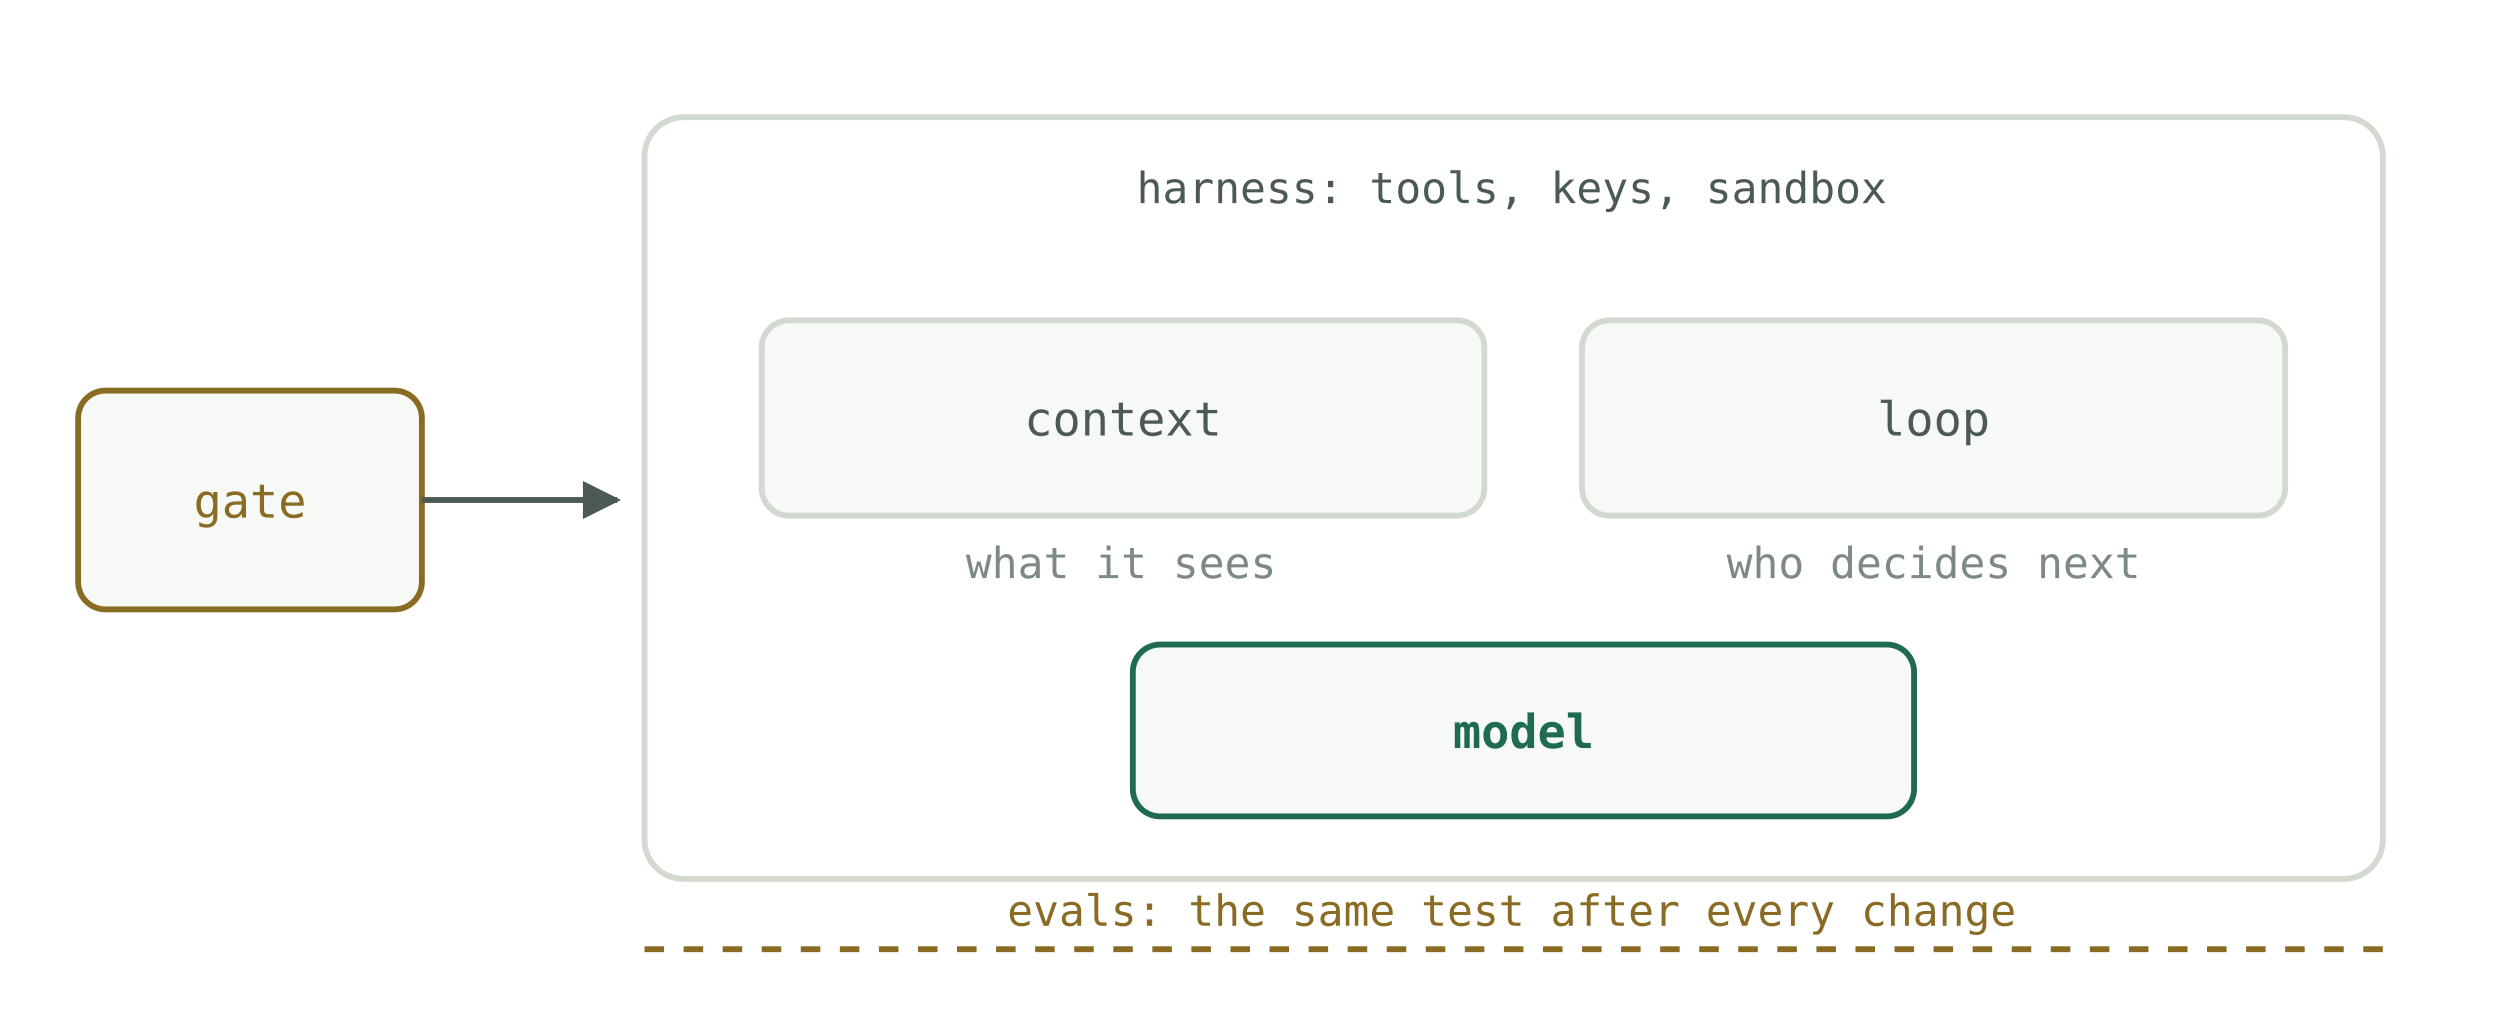
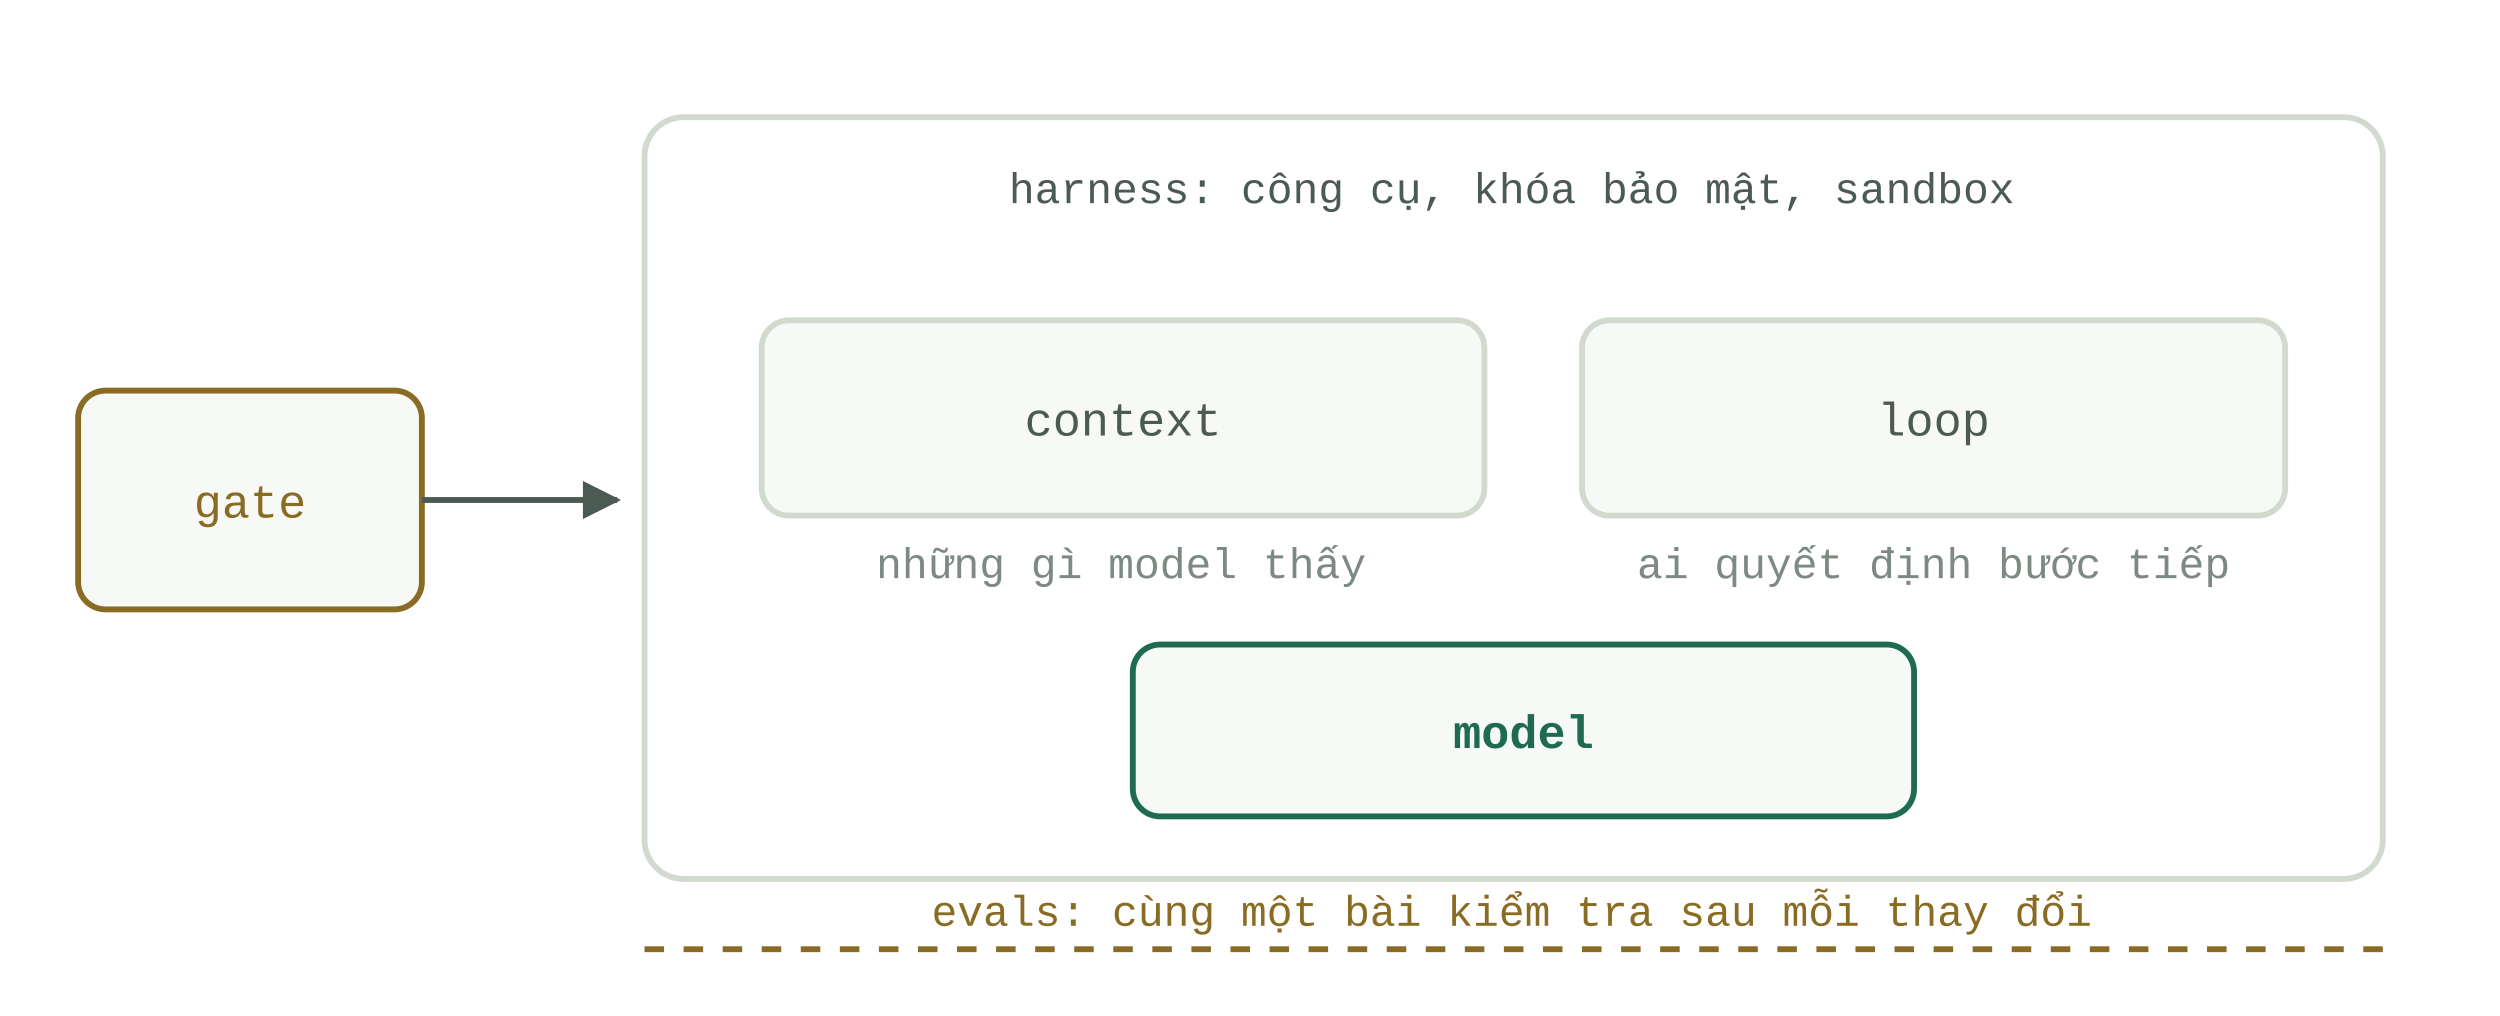
- <svg xmlns="http://www.w3.org/2000/svg" viewBox="0 0 640 260" font-family="ui-monospace,Menlo,Consolas,monospace" font-size="12">
+ <svg xmlns="http://www.w3.org/2000/svg" viewBox="0 0 640 260" font-family="Monaco,'Courier New',Consolas,monospace" font-size="12">
  <defs>
    <marker id="a" viewBox="0 0 10 10" refX="9" refY="5" markerWidth="6.5" markerHeight="6.5" orient="auto-start-reverse">
      <path d="M0 0L10 5L0 10z" fill="#4B5A52" />
    </marker>
  </defs>
  <rect x="20" y="100" width="88" height="56" rx="7" fill="#F7F9F6" stroke="#8A6B23" stroke-width="1.5" />
  <text x="64.0" y="132.5" text-anchor="middle" fill="#8A6B23">gate</text>
  <line x1="108" y1="128" x2="158" y2="128" stroke="#4B5A52" stroke-width="1.5" marker-end="url(#a)" />
  <rect x="165" y="30" width="445" height="195" rx="10" fill="none" stroke="#D2DACF" stroke-width="1.5" />
-   <text x="387" y="52" text-anchor="middle" fill="#4B5A52" font-size="11">harness: tools, keys, sandbox</text>
+   <text x="387" y="52" text-anchor="middle" fill="#4B5A52" font-size="11">harness: công cụ, khóa bảo mật, sandbox</text>
  <rect x="195" y="82" width="185" height="50" rx="7" fill="#F7F9F6" stroke="#D2DACF" stroke-width="1.5" />
  <text x="287.5" y="111.5" text-anchor="middle" fill="#4B5A52">context</text>
-   <text x="287" y="148" text-anchor="middle" fill="#7C8A82" font-size="11">what it sees</text>
+   <text x="287" y="148" text-anchor="middle" fill="#7C8A82" font-size="11">những gì model thấy</text>
  <rect x="405" y="82" width="180" height="50" rx="7" fill="#F7F9F6" stroke="#D2DACF" stroke-width="1.5" />
  <text x="495.0" y="111.5" text-anchor="middle" fill="#4B5A52">loop</text>
-   <text x="495" y="148" text-anchor="middle" fill="#7C8A82" font-size="11">who decides next</text>
+   <text x="495" y="148" text-anchor="middle" fill="#7C8A82" font-size="11">ai quyết định bước tiếp</text>
  <rect x="290" y="165" width="200" height="44" rx="7" fill="#F7F9F6" stroke="#1F6B52" stroke-width="1.5" />
  <text x="390.0" y="191.5" text-anchor="middle" fill="#1F6B52" font-weight="600">model</text>
  <line x1="165" y1="243" x2="610" y2="243" stroke="#8A6B23" stroke-width="1.5" stroke-dasharray="5 5" />
-   <text x="387" y="237" text-anchor="middle" fill="#8A6B23" font-size="11">evals: the same test after every change</text>
+   <text x="387" y="237" text-anchor="middle" fill="#8A6B23" font-size="11">evals: cùng một bài kiểm tra sau mỗi thay đổi</text>
</svg>
